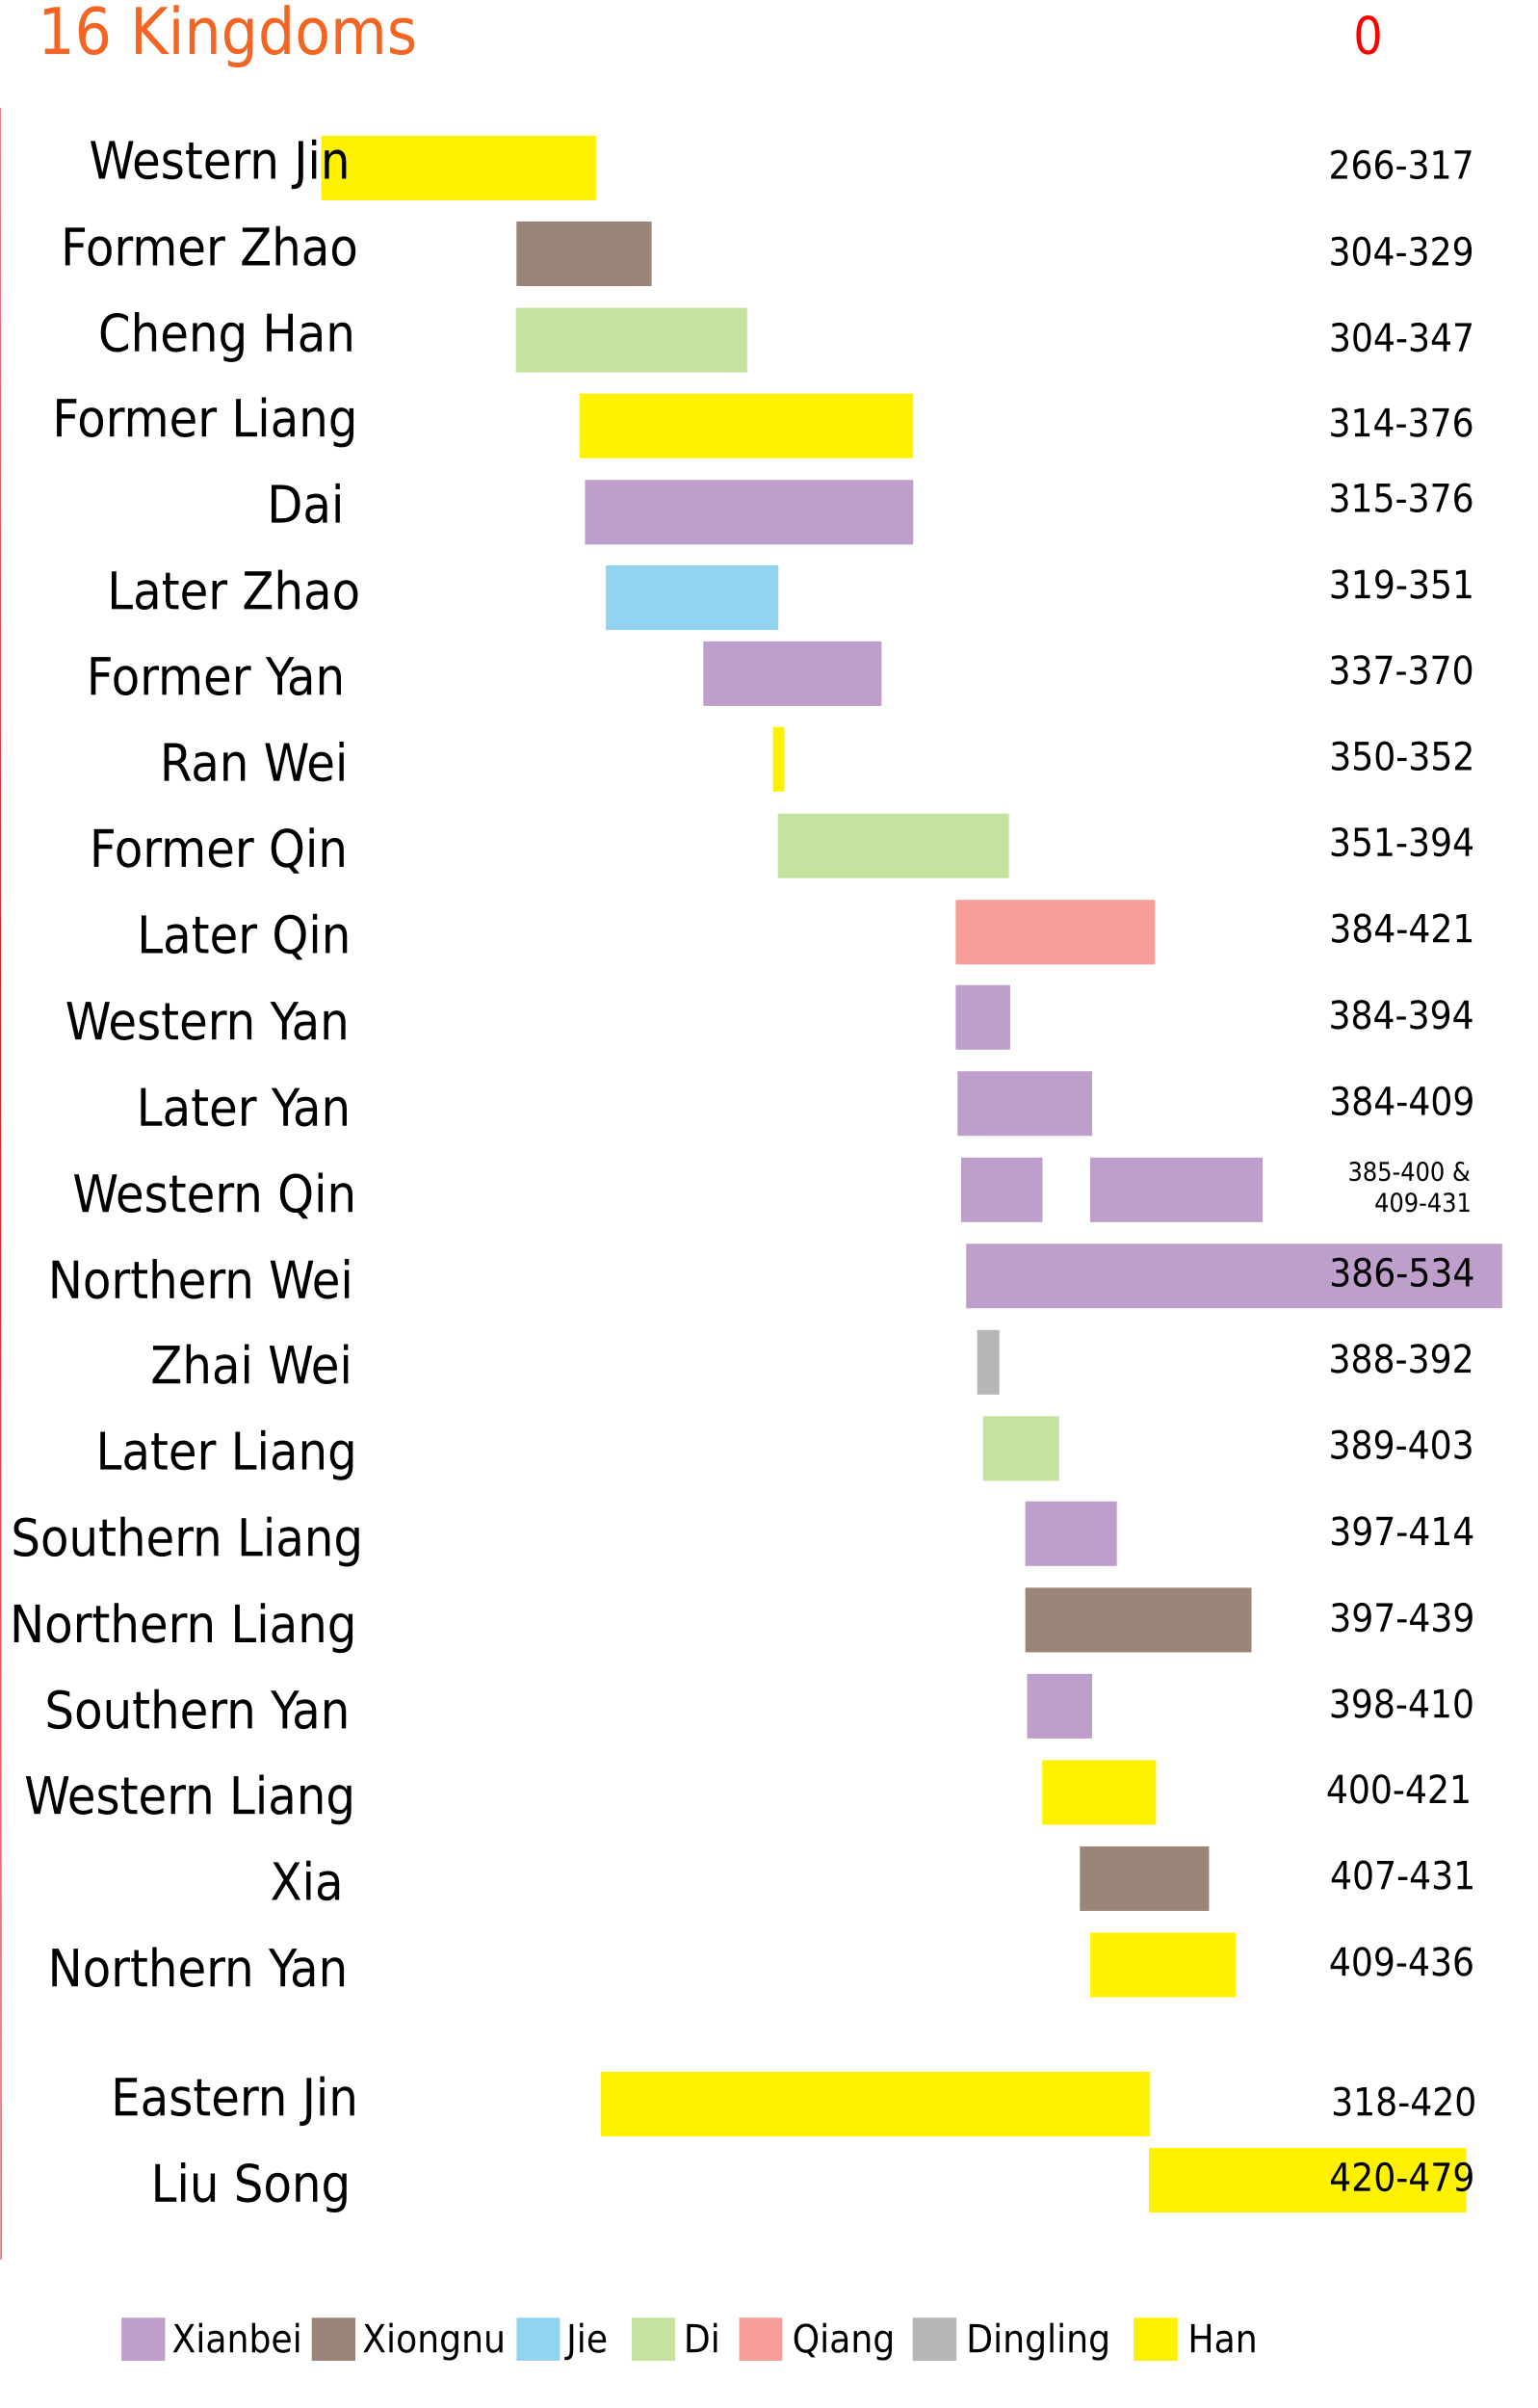
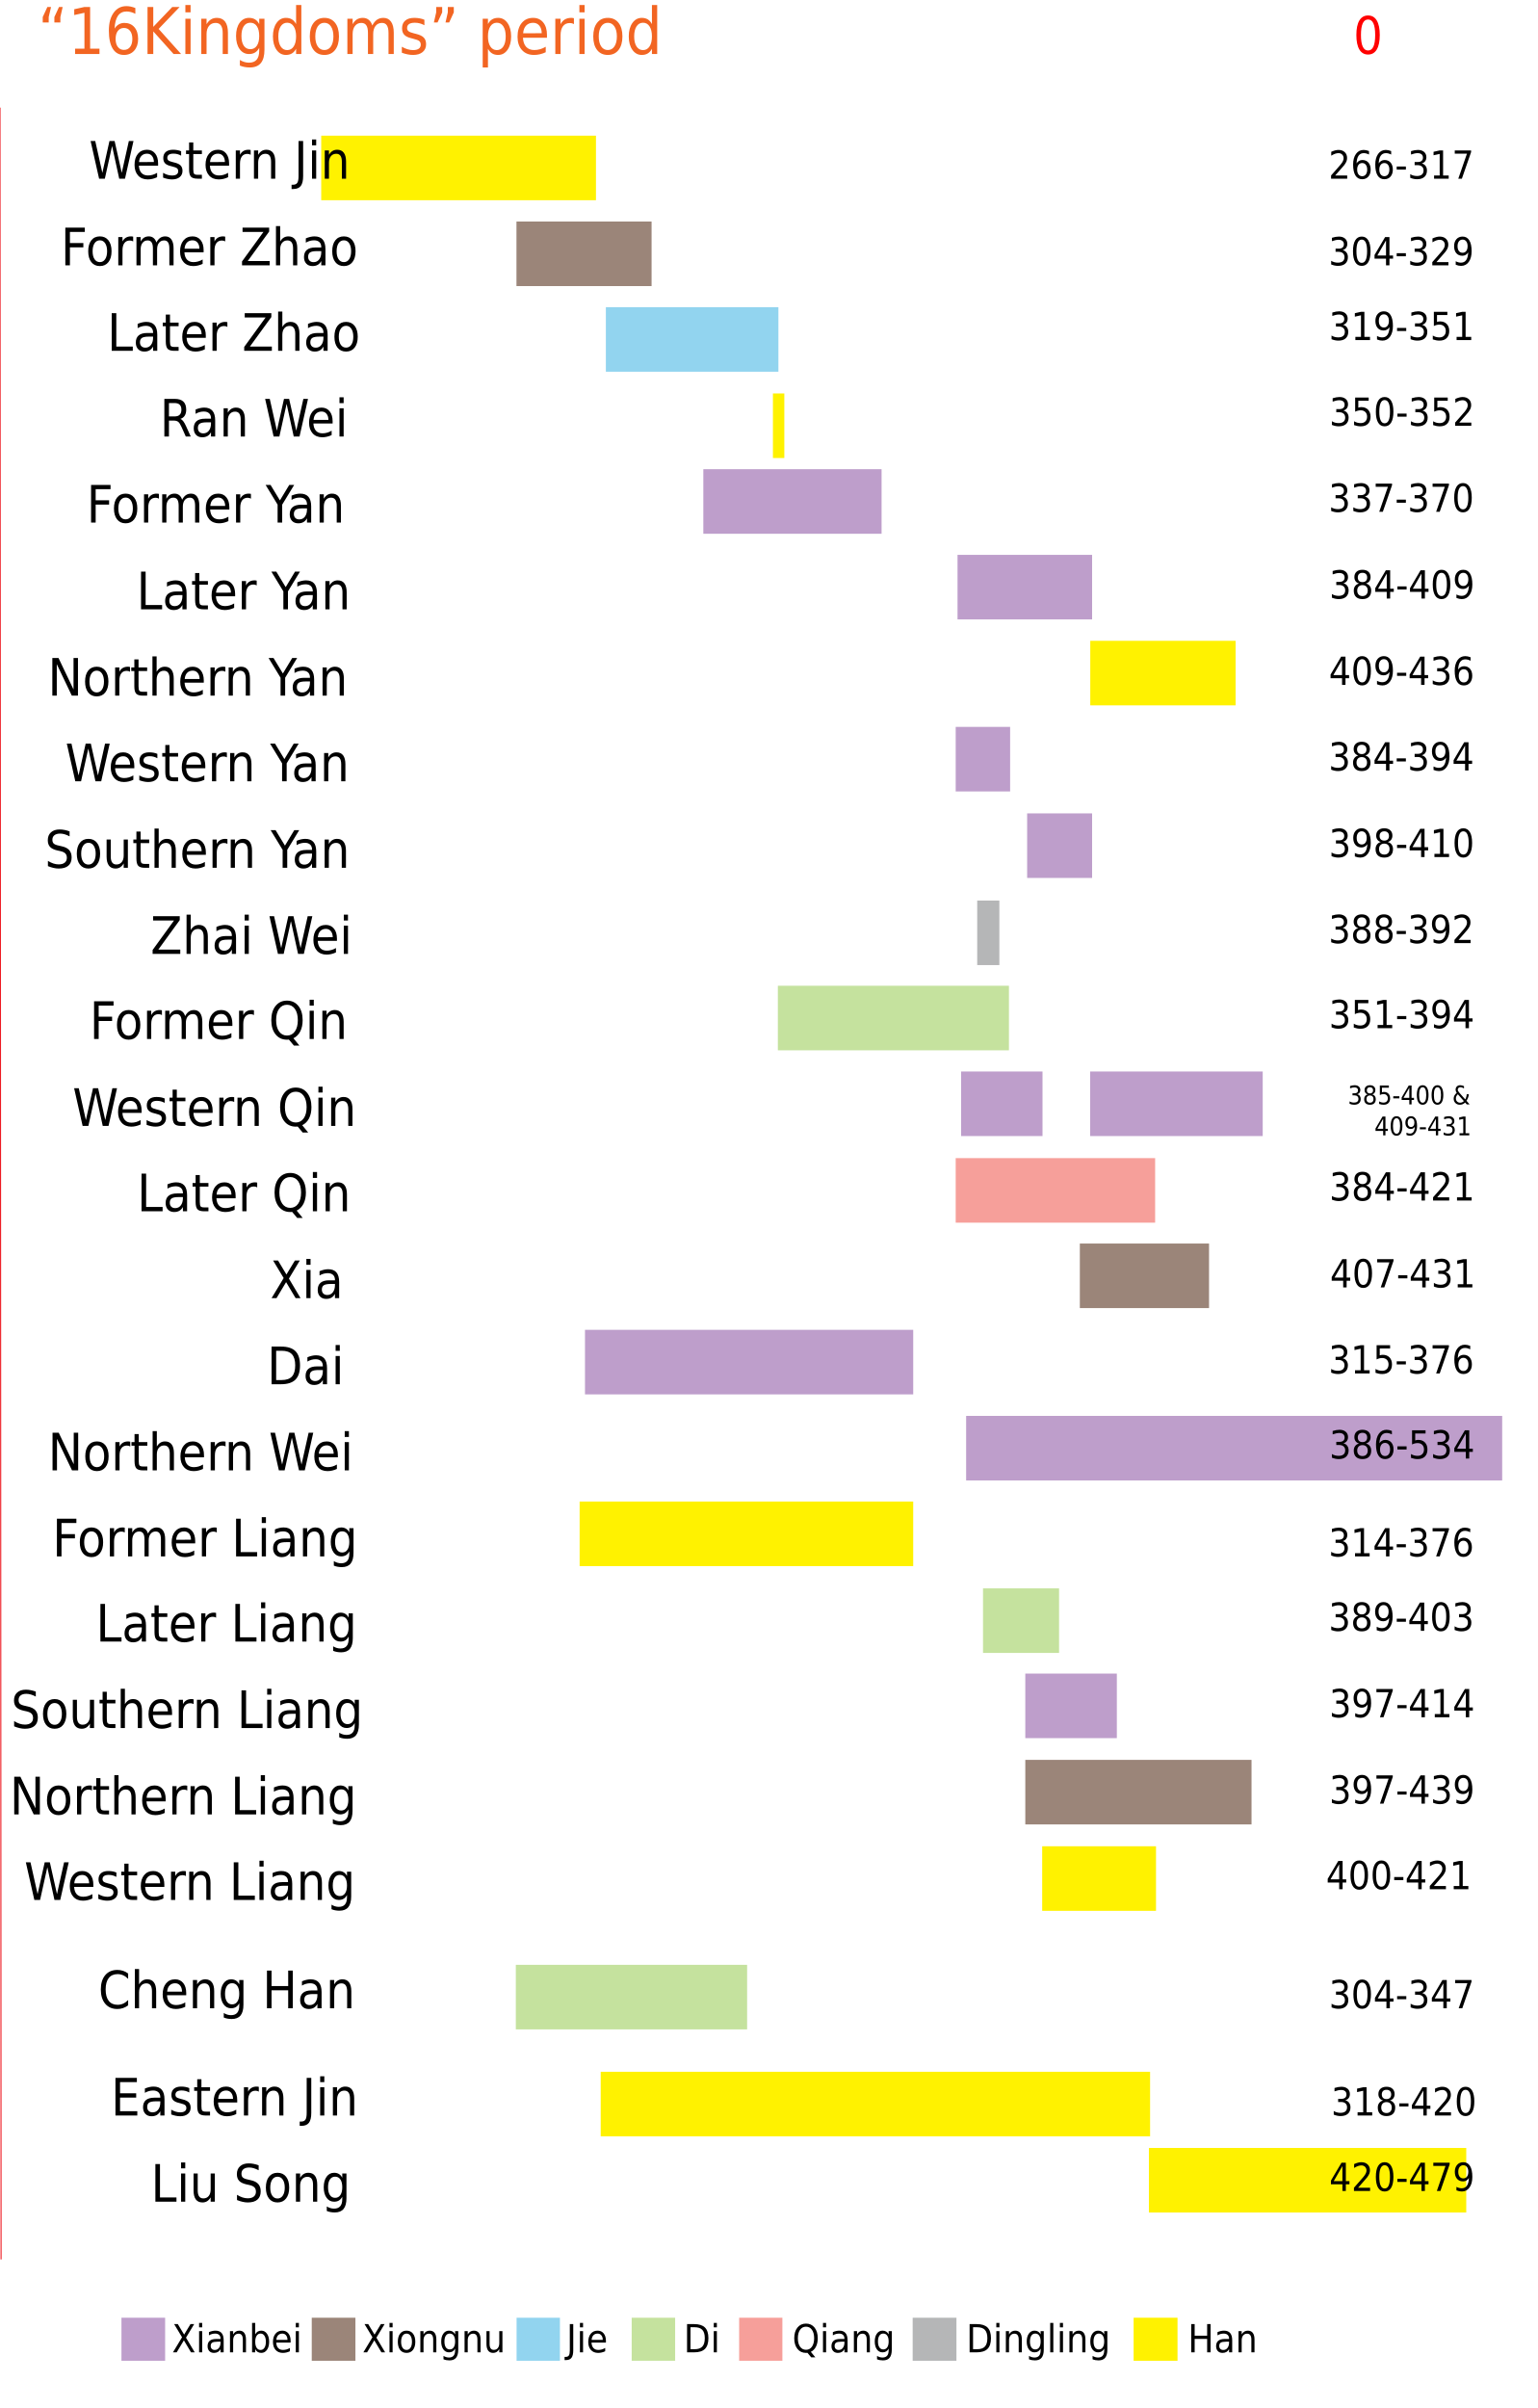
<svg xmlns="http://www.w3.org/2000/svg" version="1.1" id="Layer_1" x="0px" y="0px" viewBox="0 0 1428.9 2238.1" style="enable-background:new 0 0 1428.9 2238.1;" xml:space="preserve">
  <style type="text/css">
	.st0{fill:none;stroke:#FFF200;stroke-width:60;stroke-miterlimit:10;}
	.st1{fill:none;stroke:#9B8579;stroke-width:60;stroke-miterlimit:10;}
	.st2{fill:#F26522;}
	.st3{font-family: 'Myriad Pro', 'DejaVu Sans Condensed', Helvetica, Arial, sans-serif; }
	.st4{font-size:60px;}
- 	.st5{font-size:48px;}
- 	.st6{font-size:36px;}
- 	.st7{fill:none;stroke:#8DC63F;stroke-width:60;stroke-miterlimit:10;stroke-opacity:0.5;}
- 	.st8{fill:none;stroke:#7F3F98;stroke-width:60;stroke-miterlimit:10;stroke-opacity:0.5;}
- 	.st9{fill:none;stroke:#27AAE1;stroke-width:60;stroke-miterlimit:10;stroke-opacity:0.5;}
- 	.st10{fill:none;stroke:#EF4136;stroke-width:60;stroke-miterlimit:10;stroke-opacity:0.5;}
- 	.st11{font-size:24px;}
- 	.st12{fill:none;stroke:#6D6E71;stroke-width:60;stroke-miterlimit:10;stroke-opacity:0.5;}
- 	.st13{fill:none;stroke:#7F3F98;stroke-width:40;stroke-miterlimit:10;stroke-opacity:0.5;}
- 	.st14{fill:none;stroke:#9B8579;stroke-width:40;stroke-miterlimit:10;}
- 	.st15{fill:none;stroke:#27AAE1;stroke-width:40;stroke-miterlimit:10;stroke-opacity:0.5;}
- 	.st16{fill:none;stroke:#8DC63F;stroke-width:40;stroke-miterlimit:10;stroke-opacity:0.5;}
- 	.st17{fill:none;stroke:#EF4136;stroke-width:40;stroke-miterlimit:10;stroke-opacity:0.5;}
- 	.st18{fill:none;stroke:#6D6E71;stroke-width:40;stroke-miterlimit:10;stroke-opacity:0.5;}
- 	.st19{fill:none;stroke:#FFF200;stroke-width:40;stroke-miterlimit:10;}
- 	.st20{font-size:48px; fill: red; }
+ 	.st5{letter-spacing:1;}
+ 	.st6{font-size:48px;}
+ 	.st7{font-size:36px;}
+ 	.st8{fill:none;stroke:#8DC63F;stroke-width:60;stroke-miterlimit:10;stroke-opacity:0.5;}
+ 	.st9{fill:none;stroke:#7F3F98;stroke-width:60;stroke-miterlimit:10;stroke-opacity:0.5;}
+ 	.st10{fill:none;stroke:#27AAE1;stroke-width:60;stroke-miterlimit:10;stroke-opacity:0.5;}
+ 	.st11{fill:none;stroke:#EF4136;stroke-width:60;stroke-miterlimit:10;stroke-opacity:0.5;}
+ 	.st12{font-size:24px;}
+ 	.st13{fill:none;stroke:#6D6E71;stroke-width:60;stroke-miterlimit:10;stroke-opacity:0.5;}
+ 	.st14{fill:none;stroke:#7F3F98;stroke-width:40;stroke-miterlimit:10;stroke-opacity:0.5;}
+ 	.st15{fill:none;stroke:#9B8579;stroke-width:40;stroke-miterlimit:10;}
+ 	.st16{fill:none;stroke:#27AAE1;stroke-width:40;stroke-miterlimit:10;stroke-opacity:0.5;}
+ 	.st17{fill:none;stroke:#8DC63F;stroke-width:40;stroke-miterlimit:10;stroke-opacity:0.5;}
+ 	.st18{fill:none;stroke:#EF4136;stroke-width:40;stroke-miterlimit:10;stroke-opacity:0.5;}
+ 	.st19{fill:none;stroke:#6D6E71;stroke-width:40;stroke-miterlimit:10;stroke-opacity:0.5;}
+ 	.st20{fill:none;stroke:#FFF200;stroke-width:40;stroke-miterlimit:10;}
+ 	.st21{font-size:48px; fill: red; }
</style>
  <line style="fill:none;stroke:#ED1C24;stroke-width:1;" id="marker" x1="0" y1="100" x2="1" y2="2100" />
-   <text transform="matrix(1 0 0 1 1258 50)" id="markerDate" class="st3 st20">0</text>
+   <text transform="matrix(1 0 0 1 1258 50)" id="markerDate" class="st3 st21">0</text>
  <line class="st0" x1="298.6" y1="156.1" x2="554" y2="156.1" />
  <line class="st1" x1="480.1" y1="235.9" x2="605.7" y2="235.9" />
-   <line class="st0" x1="538.8" y1="395.8" x2="848.9" y2="395.8" />
-   <text transform="matrix(1 0 0 1 35.1375 50.2202)" class="st2 st3 st4">16 Kingdoms</text>
-   <text transform="matrix(1 0 0 1 82.7894 166.0709)" class="st3 st5">Western Jin</text>
-   <text transform="matrix(1 0 0 1 56.4832 246.6003)" class="st3 st5">Former Zhao</text>
-   <text transform="matrix(1 0 0 1 91.2854 326.5536)" class="st3 st5">Cheng Han</text>
-   <text transform="matrix(1 0 0 1 48.6603 405.7375)" class="st3 st5">Former Liang</text>
-   <text transform="matrix(1 0 0 1 1234.967 166.0707)" class="st3 st6">266-317</text>
-   <text transform="matrix(1 0 0 1 1234.967 246.6002)" class="st3 st6">304-329</text>
-   <text transform="matrix(1 0 0 1 1235.355 326.5535)" class="st3 st6">304-347</text>
-   <text transform="matrix(1 0 0 1 1234.967 405.7374)" class="st3 st6">314-376</text>
-   <line class="st7" x1="479.5" y1="316.1" x2="694.5" y2="316.1" />
-   <text transform="matrix(1 0 0 1 248.1949 485.7375)" class="st3 st5">Dai</text>
-   <text transform="matrix(1 0 0 1 1234.967 475.7374)" class="st3 st6">315-376</text>
-   <line class="st8" x1="543.8" y1="476.1" x2="848.9" y2="476.1" />
-   <text transform="matrix(1 0 0 1 99.5946 566.0709)" class="st3 st5">Later Zhao</text>
-   <text transform="matrix(1 0 0 1 1235.3 556.0707)" class="st3 st6">319-351</text>
-   <line class="st9" x1="563.2" y1="555.5" x2="723.6" y2="555.5" />
-   <text transform="matrix(1 0 0 1 80.4127 645.6983)" class="st3 st5">Former Yan</text>
-   <text transform="matrix(1 0 0 1 1234.967 635.6982)" class="st3 st6">337-370</text>
-   <line class="st8" x1="653.8" y1="626.1" x2="819.5" y2="626.1" />
-   <line class="st0" x1="718.5" y1="705.7" x2="729.1" y2="705.7" />
-   <text transform="matrix(1 0 0 1 148.5347 725.7299)" class="st3 st5">Ran Wei</text>
-   <text transform="matrix(1 0 0 1 1235.633 715.7297)" class="st3 st6">350-352</text>
-   <text transform="matrix(1 0 0 1 83.2122 805.6516)" class="st3 st5">Former Qin</text>
-   <text transform="matrix(1 0 0 1 1235.355 795.6514)" class="st3 st6">351-394</text>
-   <line class="st7" x1="723.1" y1="786.2" x2="937.9" y2="786.2" />
-   <text transform="matrix(1 0 0 1 127.3219 885.8085)" class="st3 st5">Later Qin</text>
-   <text transform="matrix(1 0 0 1 1235.689 875.8083)" class="st3 st6">384-421</text>
-   <line class="st10" x1="888.4" y1="866.4" x2="1073.8" y2="866.4" />
-   <text transform="matrix(1 0 0 1 60.6778 966.1494)" class="st3 st5">Western Yan</text>
-   <text transform="matrix(1 0 0 1 1234.967 956.1492)" class="st3 st6">384-394</text>
-   <line class="st8" x1="888.4" y1="945.6" x2="939" y2="945.6" />
-   <text transform="matrix(1 0 0 1 126.8562 1046.306)" class="st3 st5">Later Yan</text>
-   <text transform="matrix(1 0 0 1 1235.633 1036.306)" class="st3 st6">384-409</text>
-   <line class="st8" x1="890.1" y1="1025.7" x2="1015.2" y2="1025.7" />
-   <text transform="matrix(1 0 0 1 67.4771 1126.463)" class="st3 st5">Western Qin</text>
-   <text transform="matrix(1 0 0 1 1252.89 1097.463)">
-     <tspan x="0" y="0" class="st3 st11">385-400 &amp; </tspan>
-     <tspan x="24.7" y="28.8" class="st3 st11">409-431</tspan>
+   <line class="st0" x1="538.8" y1="1425.6" x2="848.9" y2="1425.6" />
+   <text transform="matrix(1 0 0 1 35.1375 50.2202)">
+     <tspan x="0" y="0" class="st2 st3 st4">“16</tspan>
+     <tspan x="82.8" y="0" class="st2 st3 st4 st5"> </tspan>
+     <tspan x="96.7" y="0" class="st2 st3 st4">Kingdoms” period</tspan>
  </text>
-   <line class="st8" x1="893.4" y1="1105.9" x2="969.1" y2="1105.9" />
-   <text transform="matrix(1 0 0 1 44.5925 1206.62)" class="st3 st5">Northern Wei</text>
-   <line class="st8" x1="898.1" y1="1186" x2="1396.4" y2="1186" />
-   <text transform="matrix(1 0 0 1 1235.633 1195.62)" class="st3 st6">386-534</text>
-   <line class="st8" x1="1013.4" y1="1105.9" x2="1173.8" y2="1105.9" />
-   <text transform="matrix(1 0 0 1 139.9166 1285.777)" class="st3 st5">Zhai Wei</text>
-   <text transform="matrix(1 0 0 1 1234.967 1275.777)" class="st3 st6">388-392</text>
-   <line class="st12" x1="908.4" y1="1266.2" x2="929" y2="1266.2" />
-   <text transform="matrix(1 0 0 1 89.1044 1365.75)" class="st3 st5">Later Liang</text>
-   <text transform="matrix(1 0 0 1 1235.022 1355.75)" class="st3 st6">389-403</text>
-   <line class="st7" x1="913.8" y1="1346.3" x2="984.5" y2="1346.3" />
-   <text transform="matrix(1 0 0 1 10.1536 1446.091)" class="st3 st5">Southern Liang</text>
-   <text transform="matrix(1 0 0 1 1235.633 1436.091)" class="st3 st6">397-414</text>
-   <line class="st8" x1="953.1" y1="1425.5" x2="1038.2" y2="1425.5" />
-   <line class="st1" x1="953.1" y1="1505.7" x2="1163.4" y2="1505.7" />
-   <text transform="matrix(1 0 0 1 8.9852 1526.374)" class="st3 st5">Northern Liang</text>
-   <text transform="matrix(1 0 0 1 1235.634 1516.373)" class="st3 st6">397-439</text>
-   <text transform="matrix(1 0 0 1 41.5712 1606.405)" class="st3 st5">Southern Yan</text>
-   <text transform="matrix(1 0 0 1 1235.3 1596.405)" class="st3 st6">398-410</text>
-   <line class="st8" x1="954.8" y1="1585.8" x2="1015.2" y2="1585.8" />
-   <line class="st0" x1="968.8" y1="1666" x2="1074.6" y2="1666" />
-   <text transform="matrix(1 0 0 1 22.5916 1685.895)" class="st3 st5">Western Liang</text>
-   <text transform="matrix(1 0 0 1 1232.633 1675.895)" class="st3 st6">400-421</text>
-   <line class="st1" x1="1003.8" y1="1746.1" x2="1123.9" y2="1746.1" />
-   <text transform="matrix(1 0 0 1 251.1429 1765.844)" class="st3 st5">Xia</text>
-   <text transform="matrix(1 0 0 1 1236.356 1755.844)" class="st3 st6">407-431</text>
-   <line class="st0" x1="1013.5" y1="1826.3" x2="1148.6" y2="1826.3" />
-   <text transform="matrix(1 0 0 1 44.4031 1846.209)" class="st3 st5">Northern Yan</text>
-   <text transform="matrix(1 0 0 1 1235.301 1836.209)" class="st3 st6">409-436</text>
+   <text transform="matrix(1 0 0 1 82.7894 166.0709)" class="st3 st6">Western Jin</text>
+   <text transform="matrix(1 0 0 1 56.4832 246.6003)" class="st3 st6">Former Zhao</text>
+   <text transform="matrix(1 0 0 1 91.2854 1866.563)" class="st3 st6">Cheng Han</text>
+   <text transform="matrix(1 0 0 1 48.6603 1446.563)" class="st3 st6">Former Liang</text>
+   <text transform="matrix(1 0 0 1 1234.967 166.0707)" class="st3 st7">266-317</text>
+   <text transform="matrix(1 0 0 1 1234.967 246.6002)" class="st3 st7">304-329</text>
+   <text transform="matrix(1 0 0 1 1235.355 1866.563)" class="st3 st7">304-347</text>
+   <text transform="matrix(1 0 0 1 1234.967 1446.563)" class="st3 st7">314-376</text>
+   <line class="st8" x1="479.5" y1="1856.2" x2="694.5" y2="1856.2" />
+   <text transform="matrix(1 0 0 1 248.1949 1286.563)" class="st3 st6">Dai</text>
+   <text transform="matrix(1 0 0 1 1234.967 1276.563)" class="st3 st7">315-376</text>
+   <line class="st9" x1="543.8" y1="1266" x2="848.9" y2="1266" />
+   <text transform="matrix(1 0 0 1 99.5946 326.0709)" class="st3 st6">Later Zhao</text>
+   <text transform="matrix(1 0 0 1 1235.3 316.0707)" class="st3 st7">319-351</text>
+   <line class="st10" x1="563.2" y1="315.5" x2="723.6" y2="315.5" />
+   <text transform="matrix(1 0 0 1 80.4127 485.6983)" class="st3 st6">Former Yan</text>
+   <text transform="matrix(1 0 0 1 1234.967 475.6982)" class="st3 st7">337-370</text>
+   <line class="st9" x1="653.8" y1="466.1" x2="819.5" y2="466.1" />
+   <line class="st0" x1="718.5" y1="395.7" x2="729.1" y2="395.7" />
+   <text transform="matrix(1 0 0 1 148.5347 405.7299)" class="st3 st6">Ran Wei</text>
+   <text transform="matrix(1 0 0 1 1235.633 395.7297)" class="st3 st7">350-352</text>
+   <text transform="matrix(1 0 0 1 83.2122 965.6516)" class="st3 st6">Former Qin</text>
+   <text transform="matrix(1 0 0 1 1235.355 955.6514)" class="st3 st7">351-394</text>
+   <line class="st8" x1="723.1" y1="946.2" x2="937.9" y2="946.2" />
+   <text transform="matrix(1 0 0 1 127.3219 1125.809)" class="st3 st6">Later Qin</text>
+   <text transform="matrix(1 0 0 1 1235.689 1115.808)" class="st3 st7">384-421</text>
+   <line class="st11" x1="888.4" y1="1106.4" x2="1073.8" y2="1106.4" />
+   <text transform="matrix(1 0 0 1 60.6778 726.1494)" class="st3 st6">Western Yan</text>
+   <text transform="matrix(1 0 0 1 1234.967 716.1492)" class="st3 st7">384-394</text>
+   <line class="st9" x1="888.4" y1="705.6" x2="939" y2="705.6" />
+   <text transform="matrix(1 0 0 1 126.8562 566.3063)" class="st3 st6">Later Yan</text>
+   <text transform="matrix(1 0 0 1 1235.633 556.3062)" class="st3 st7">384-409</text>
+   <line class="st9" x1="890.1" y1="545.7" x2="1015.2" y2="545.7" />
+   <text transform="matrix(1 0 0 1 67.4771 1046.463)" class="st3 st6">Western Qin</text>
+   <text transform="matrix(1 0 0 1 1252.89 1026.463)">
+     <tspan x="0" y="0" class="st3 st12">385-400 &amp; </tspan>
+     <tspan x="24.7" y="28.8" class="st3 st12">409-431</tspan>
+   </text>
+   <line class="st9" x1="893.4" y1="1025.9" x2="969.1" y2="1025.9" />
+   <text transform="matrix(1 0 0 1 44.5925 1366.62)" class="st3 st6">Northern Wei</text>
+   <line class="st9" x1="898.1" y1="1346" x2="1396.4" y2="1346" />
+   <text transform="matrix(1 0 0 1 1235.633 1355.62)" class="st3 st7">386-534</text>
+   <line class="st9" x1="1013.4" y1="1025.9" x2="1173.8" y2="1025.9" />
+   <text transform="matrix(1 0 0 1 139.9166 886.5634)" class="st3 st6">Zhai Wei</text>
+   <text transform="matrix(1 0 0 1 1234.967 876.5632)" class="st3 st7">388-392</text>
+   <line class="st13" x1="908.4" y1="867" x2="929" y2="867" />
+   <text transform="matrix(1 0 0 1 89.1044 1525.75)" class="st3 st6">Later Liang</text>
+   <text transform="matrix(1 0 0 1 1235.022 1515.75)" class="st3 st7">389-403</text>
+   <line class="st8" x1="913.8" y1="1506.3" x2="984.5" y2="1506.3" />
+   <text transform="matrix(1 0 0 1 10.1536 1606.091)" class="st3 st6">Southern Liang</text>
+   <text transform="matrix(1 0 0 1 1235.633 1596.091)" class="st3 st7">397-414</text>
+   <line class="st9" x1="953.1" y1="1585.5" x2="1038.2" y2="1585.5" />
+   <line class="st1" x1="953.1" y1="1665.7" x2="1163.4" y2="1665.7" />
+   <text transform="matrix(1 0 0 1 8.9852 1686.374)" class="st3 st6">Northern Liang</text>
+   <text transform="matrix(1 0 0 1 1235.634 1676.373)" class="st3 st7">397-439</text>
+   <text transform="matrix(1 0 0 1 41.5712 806.5632)" class="st3 st6">Southern Yan</text>
+   <text transform="matrix(1 0 0 1 1235.3 796.5632)" class="st3 st7">398-410</text>
+   <line class="st9" x1="954.8" y1="786" x2="1015.2" y2="786" />
+   <line class="st0" x1="968.8" y1="1746" x2="1074.6" y2="1746" />
+   <text transform="matrix(1 0 0 1 22.5916 1765.895)" class="st3 st6">Western Liang</text>
+   <text transform="matrix(1 0 0 1 1232.633 1755.895)" class="st3 st7">400-421</text>
+   <line class="st1" x1="1003.8" y1="1185.8" x2="1123.9" y2="1185.8" />
+   <text transform="matrix(1 0 0 1 251.1429 1206.563)" class="st3 st6">Xia</text>
+   <text transform="matrix(1 0 0 1 1236.356 1196.563)" class="st3 st7">407-431</text>
+   <line class="st0" x1="1013.5" y1="625.6" x2="1148.6" y2="625.6" />
+   <text transform="matrix(1 0 0 1 44.4031 646.5632)" class="st3 st6">Northern Yan</text>
+   <text transform="matrix(1 0 0 1 1235.301 636.5631)" class="st3 st7">409-436</text>
  <line class="st0" x1="1068" y1="2026.4" x2="1363" y2="2026.4" />
-   <text transform="matrix(1 0 0 1 140.1993 2046.366)" class="st3 st5">Liu Song</text>
-   <text transform="matrix(1 0 0 1 1235.635 2036.366)" class="st3 st6">420-479</text>
-   <line class="st13" x1="112.9" y1="2174.2" x2="153.5" y2="2174.2" />
-   <text transform="matrix(1 0 0 1 159.8244 2186.366)" class="st3 st6">Xianbei</text>
-   <line class="st14" x1="289.8" y1="2174.2" x2="330.4" y2="2174.2" />
-   <text transform="matrix(1 0 0 1 336.8244 2186.367)" class="st3 st6">Xiongnu</text>
-   <line class="st15" x1="480.2" y1="2174.2" x2="520.5" y2="2174.2" />
-   <text transform="matrix(1 0 0 1 526.4911 2186.366)" class="st3 st6">Jie</text>
-   <line class="st16" x1="587.2" y1="2174.2" x2="627.6" y2="2174.2" />
-   <text transform="matrix(1 0 0 1 635.4911 2186.366)" class="st3 st6">Di</text>
-   <line class="st17" x1="687.1" y1="2174.2" x2="727.3" y2="2174.2" />
-   <text transform="matrix(1 0 0 1 736.4911 2186.366)" class="st3 st6">Qiang</text>
-   <line class="st18" x1="848.4" y1="2174.2" x2="889.1" y2="2174.2" />
-   <text transform="matrix(1 0 0 1 898.1578 2186.366)" class="st3 st6">Dingling</text>
-   <line class="st19" x1="1053.8" y1="2174.2" x2="1094.6" y2="2174.2" />
-   <text transform="matrix(1 0 0 1 1104.158 2186.366)" class="st3 st6">Han</text>
+   <text transform="matrix(1 0 0 1 140.1993 2046.366)" class="st3 st6">Liu Song</text>
+   <text transform="matrix(1 0 0 1 1235.635 2036.366)" class="st3 st7">420-479</text>
+   <line class="st14" x1="112.9" y1="2174.2" x2="153.5" y2="2174.2" />
+   <text transform="matrix(1 0 0 1 159.8244 2186.366)" class="st3 st7">Xianbei</text>
+   <line class="st15" x1="289.8" y1="2174.2" x2="330.4" y2="2174.2" />
+   <text transform="matrix(1 0 0 1 336.8244 2186.367)" class="st3 st7">Xiongnu</text>
+   <line class="st16" x1="480.2" y1="2174.2" x2="520.5" y2="2174.2" />
+   <text transform="matrix(1 0 0 1 526.4911 2186.366)" class="st3 st7">Jie</text>
+   <line class="st17" x1="587.2" y1="2174.2" x2="627.6" y2="2174.2" />
+   <text transform="matrix(1 0 0 1 635.4911 2186.366)" class="st3 st7">Di</text>
+   <line class="st18" x1="687.1" y1="2174.2" x2="727.3" y2="2174.2" />
+   <text transform="matrix(1 0 0 1 736.4911 2186.366)" class="st3 st7">Qiang</text>
+   <line class="st19" x1="848.4" y1="2174.2" x2="889.1" y2="2174.2" />
+   <text transform="matrix(1 0 0 1 898.1578 2186.366)" class="st3 st7">Dingling</text>
+   <line class="st20" x1="1053.8" y1="2174.2" x2="1094.6" y2="2174.2" />
+   <text transform="matrix(1 0 0 1 1104.158 2186.366)" class="st3 st7">Han</text>
  <line class="st0" x1="558.4" y1="1955.6" x2="1069.1" y2="1955.6" />
-   <text transform="matrix(1 0 0 1 103.0815 1966.249)" class="st3 st5">Eastern Jin</text>
-   <text transform="matrix(1 0 0 1 1237.356 1966.248)" class="st3 st6">318-420</text>
+   <text transform="matrix(1 0 0 1 103.0815 1966.249)" class="st3 st6">Eastern Jin</text>
+   <text transform="matrix(1 0 0 1 1237.356 1966.248)" class="st3 st7">318-420</text>
</svg>
